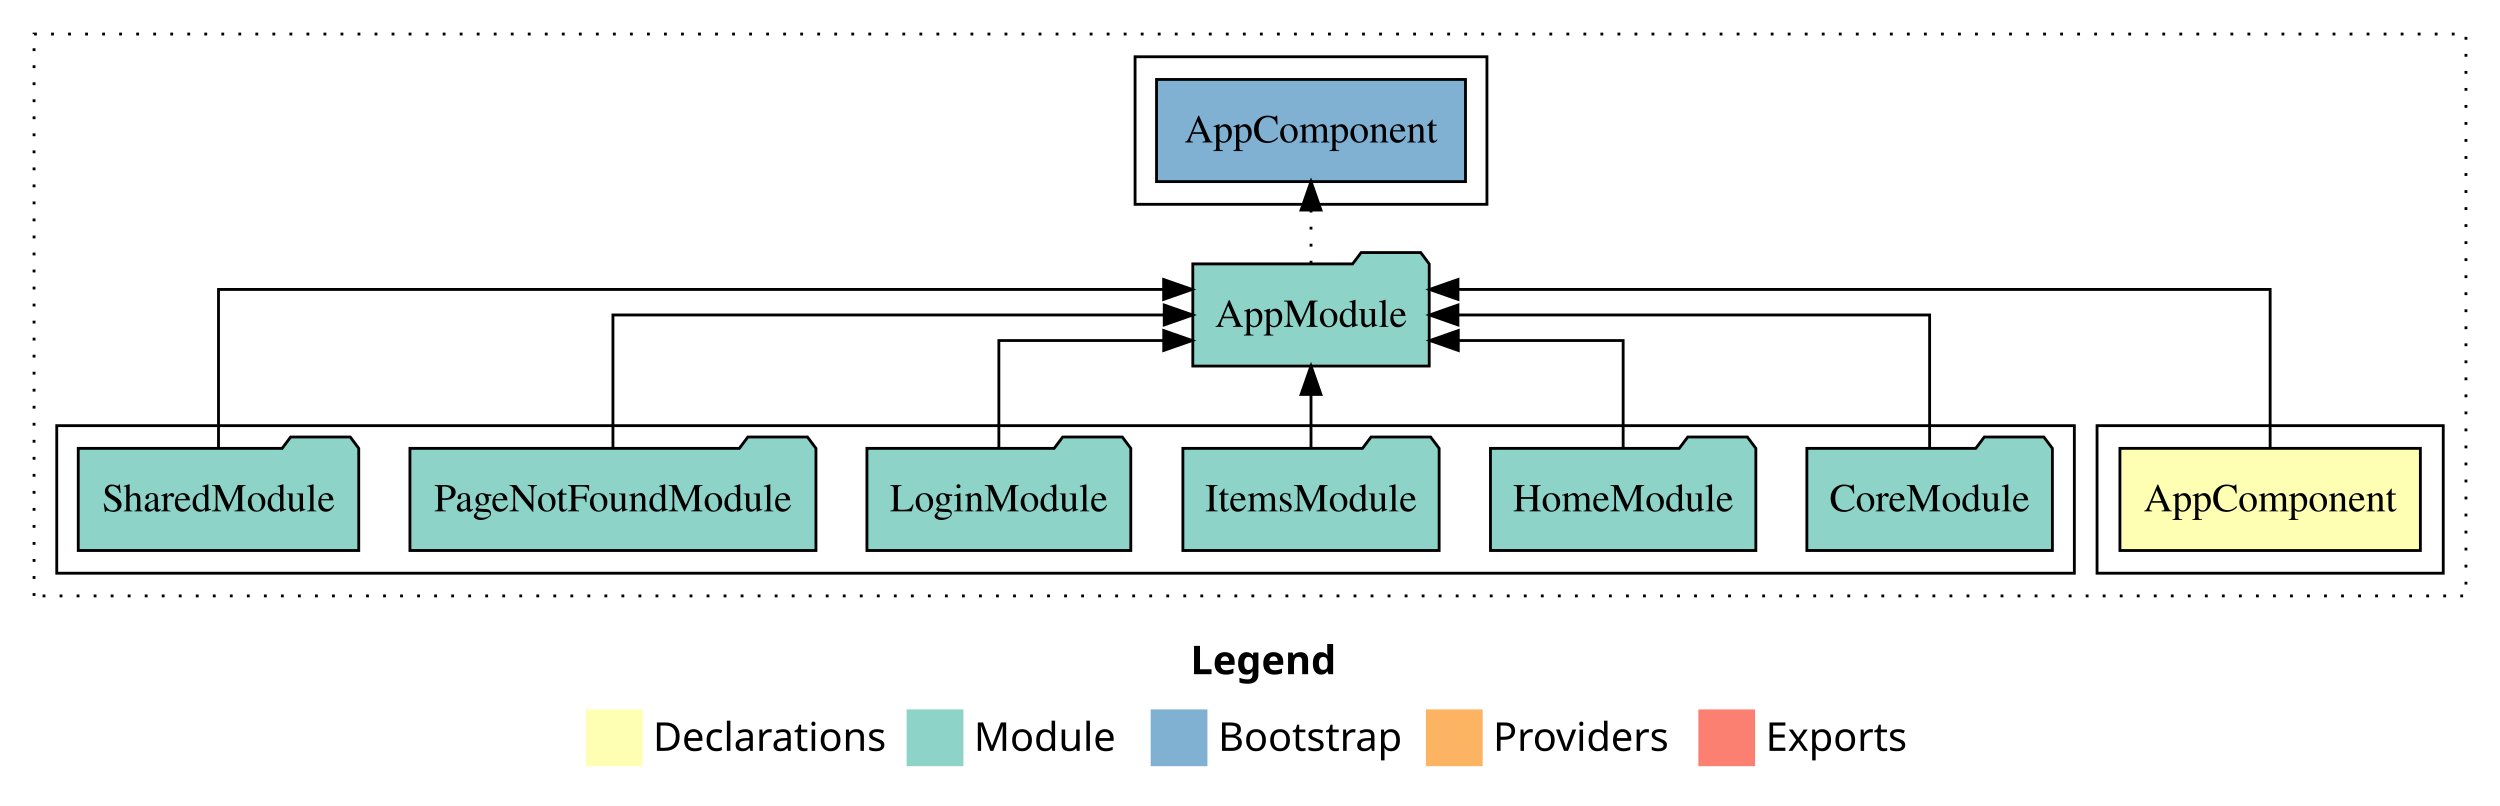
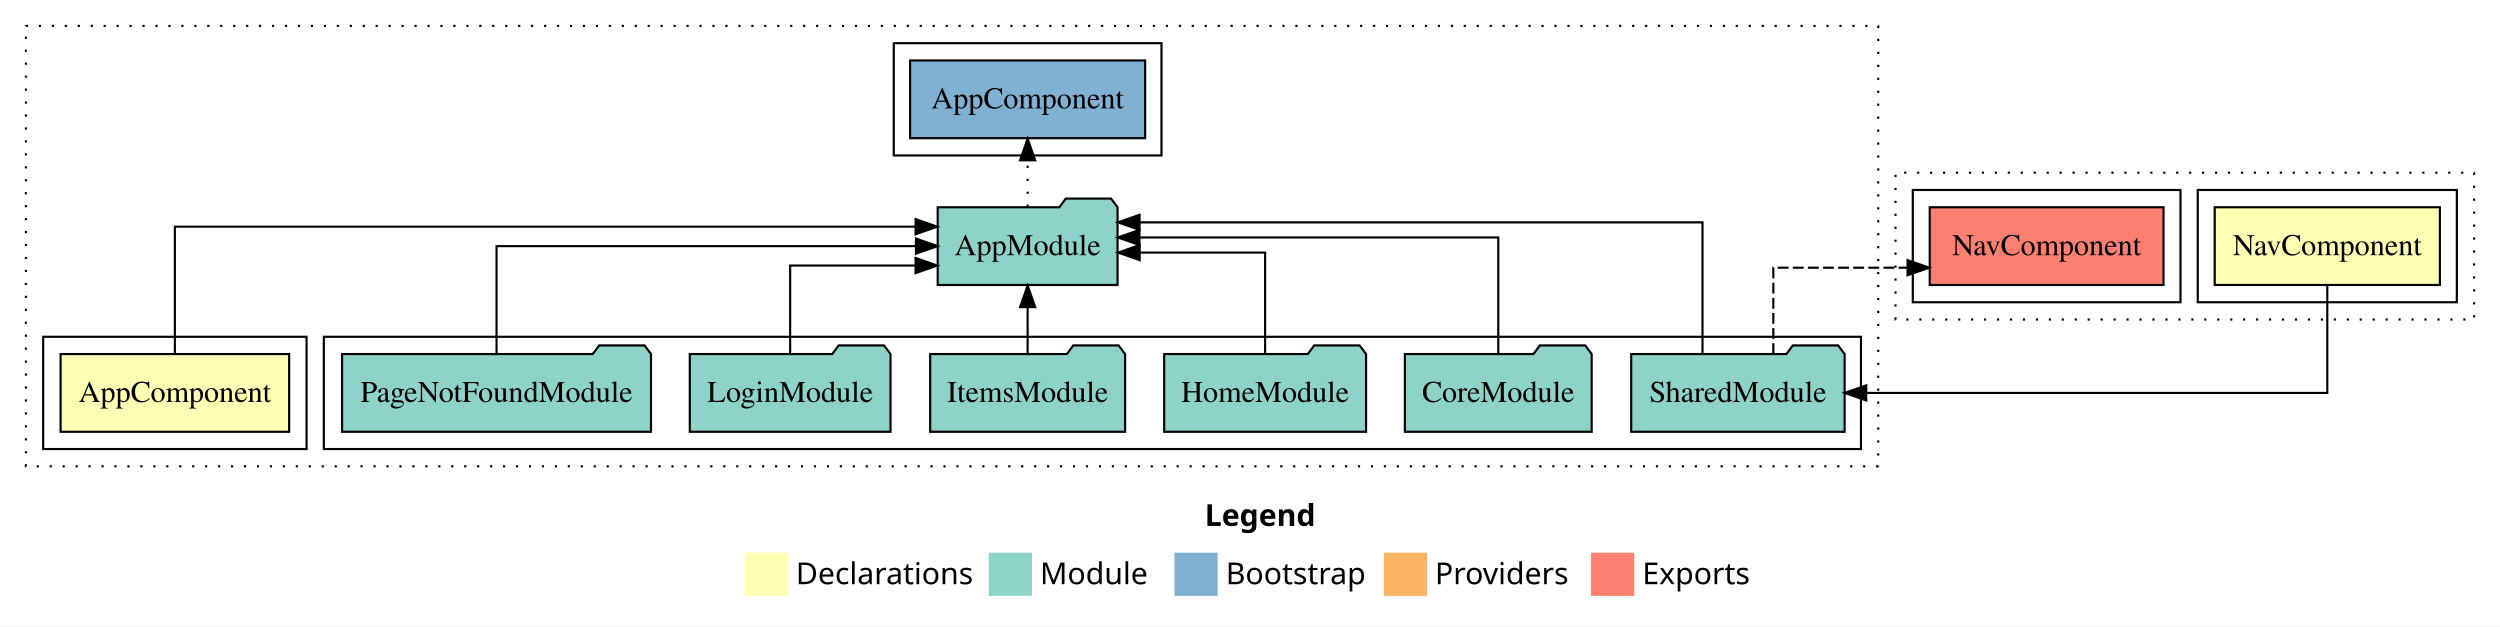
- <svg xmlns="http://www.w3.org/2000/svg" width="881pt" height="284pt" viewBox="0.00 0.00 881.00 284.00">
-   <g id="graph0" class="graph" transform="scale(1 1) rotate(0) translate(4 280)">
-     <polygon fill="#ffffff" stroke="transparent" points="-4,4 -4,-280 877,-280 877,4 -4,4" />
-     <text text-anchor="start" x="415.509" y="-42.4" font-family="sans-serif" font-weight="bold" font-size="14.00" fill="#000000">Legend</text>
-     <polygon fill="#ffffb3" stroke="transparent" points="202.5,-10 202.5,-30 222.5,-30 222.5,-10 202.5,-10" />
-     <text text-anchor="start" x="226.129" y="-15.4" font-family="sans-serif" font-size="14.00" fill="#000000">  Declarations</text>
-     <polygon fill="#8dd3c7" stroke="transparent" points="315.5,-10 315.5,-30 335.5,-30 335.5,-10 315.5,-10" />
-     <text text-anchor="start" x="339.225" y="-15.4" font-family="sans-serif" font-size="14.00" fill="#000000">  Module</text>
-     <polygon fill="#80b1d3" stroke="transparent" points="401.5,-10 401.5,-30 421.5,-30 421.5,-10 401.5,-10" />
-     <text text-anchor="start" x="425.281" y="-15.4" font-family="sans-serif" font-size="14.00" fill="#000000">  Bootstrap</text>
-     <polygon fill="#fdb462" stroke="transparent" points="498.5,-10 498.5,-30 518.5,-30 518.5,-10 498.5,-10" />
-     <text text-anchor="start" x="522.173" y="-15.4" font-family="sans-serif" font-size="14.00" fill="#000000">  Providers</text>
-     <polygon fill="#fb8072" stroke="transparent" points="594.5,-10 594.5,-30 614.5,-30 614.5,-10 594.5,-10" />
-     <text text-anchor="start" x="618.226" y="-15.4" font-family="sans-serif" font-size="14.00" fill="#000000">  Exports</text>
+ <svg xmlns="http://www.w3.org/2000/svg" width="1158pt" height="290pt" viewBox="0.00 0.00 1158.00 290.00">
+   <g id="graph0" class="graph" transform="scale(1 1) rotate(0) translate(4 286)">
+     <polygon fill="#ffffff" stroke="transparent" points="-4,4 -4,-286 1154,-286 1154,4 -4,4" />
+     <text text-anchor="start" x="554.009" y="-42.4" font-family="sans-serif" font-weight="bold" font-size="14.00" fill="#000000">Legend</text>
+     <polygon fill="#ffffb3" stroke="transparent" points="341,-10 341,-30 361,-30 361,-10 341,-10" />
+     <text text-anchor="start" x="364.629" y="-15.4" font-family="sans-serif" font-size="14.00" fill="#000000">  Declarations</text>
+     <polygon fill="#8dd3c7" stroke="transparent" points="454,-10 454,-30 474,-30 474,-10 454,-10" />
+     <text text-anchor="start" x="477.725" y="-15.4" font-family="sans-serif" font-size="14.00" fill="#000000">  Module</text>
+     <polygon fill="#80b1d3" stroke="transparent" points="540,-10 540,-30 560,-30 560,-10 540,-10" />
+     <text text-anchor="start" x="563.781" y="-15.4" font-family="sans-serif" font-size="14.00" fill="#000000">  Bootstrap</text>
+     <polygon fill="#fdb462" stroke="transparent" points="637,-10 637,-30 657,-30 657,-10 637,-10" />
+     <text text-anchor="start" x="660.673" y="-15.4" font-family="sans-serif" font-size="14.00" fill="#000000">  Providers</text>
+     <polygon fill="#fb8072" stroke="transparent" points="733,-10 733,-30 753,-30 753,-10 733,-10" />
+     <text text-anchor="start" x="756.726" y="-15.4" font-family="sans-serif" font-size="14.00" fill="#000000">  Exports</text>
    <g id="clust1" class="cluster">
-       <polygon fill="none" stroke="#000000" stroke-dasharray="1,5" points="8,-70 8,-268 865,-268 865,-70 8,-70" />
+       <polygon fill="none" stroke="#000000" stroke-dasharray="1,5" points="8,-70 8,-274 866,-274 866,-70 8,-70" />
    </g>
    <g id="clust2" class="cluster">
-       <polygon fill="none" stroke="#000000" points="735,-78 735,-130 857,-130 857,-78 735,-78" />
+       <polygon fill="none" stroke="#000000" points="16,-78 16,-130 138,-130 138,-78 16,-78" />
    </g>
    <g id="clust4" class="cluster">
-       <polygon fill="none" stroke="#000000" points="16,-78 16,-130 727,-130 727,-78 16,-78" />
+       <polygon fill="none" stroke="#000000" points="146,-78 146,-130 858,-130 858,-78 146,-78" />
    </g>
    <g id="clust6" class="cluster">
-       <polygon fill="none" stroke="#000000" points="396,-208 396,-260 520,-260 520,-208 396,-208" />
+       <polygon fill="none" stroke="#000000" points="410,-214 410,-266 534,-266 534,-214 410,-214" />
+     </g>
+     <g id="clust38" class="cluster">
+       <polygon fill="none" stroke="#000000" stroke-dasharray="1,5" points="874,-138 874,-206 1142,-206 1142,-138 874,-138" />
+     </g>
+     <g id="clust39" class="cluster">
+       <polygon fill="none" stroke="#000000" points="1014,-146 1014,-198 1134,-198 1134,-146 1014,-146" />
+     </g>
+     <g id="clust42" class="cluster">
+       <polygon fill="none" stroke="#000000" points="882,-146 882,-198 1006,-198 1006,-146 882,-146" />
    </g>
    <g id="node1" class="node">
-       <polygon fill="#ffffb3" stroke="#000000" points="848.94,-122 743.06,-122 743.06,-86 848.94,-86 848.94,-122" />
-       <text text-anchor="middle" x="796" y="-99.8" font-family="Times,serif" font-size="14.00" fill="#000000">AppComponent</text>
+       <polygon fill="#ffffb3" stroke="#000000" points="129.94,-122 24.06,-122 24.06,-86 129.94,-86 129.94,-122" />
+       <text text-anchor="middle" x="77" y="-99.8" font-family="Times,serif" font-size="14.00" fill="#000000">AppComponent</text>
    </g>
    <g id="node2" class="node">
-       <polygon fill="#8dd3c7" stroke="#000000" points="499.657,-187 496.657,-191 475.657,-191 472.657,-187 416.343,-187 416.343,-151 499.657,-151 499.657,-187" />
-       <text text-anchor="middle" x="458" y="-164.8" font-family="Times,serif" font-size="14.00" fill="#000000">AppModule</text>
+       <polygon fill="#8dd3c7" stroke="#000000" points="513.657,-190 510.657,-194 489.657,-194 486.657,-190 430.343,-190 430.343,-154 513.657,-154 513.657,-190" />
+       <text text-anchor="middle" x="472" y="-167.8" font-family="Times,serif" font-size="14.00" fill="#000000">AppModule</text>
    </g>
    <g id="edge1" class="edge">
-       <path fill="none" stroke="#000000" d="M796,-122.292C796,-144.206 796,-178 796,-178 796,-178 509.784,-178 509.784,-178" />
-       <polygon fill="#000000" stroke="#000000" points="509.784,-174.5 499.784,-178 509.784,-181.5 509.784,-174.5" />
+       <path fill="none" stroke="#000000" d="M77,-122.248C77,-145.018 77,-181 77,-181 77,-181 420.102,-181 420.102,-181" />
+       <polygon fill="#000000" stroke="#000000" points="420.102,-184.5 430.102,-181 420.102,-177.5 420.102,-184.5" />
    </g>
    <g id="node9" class="node">
-       <polygon fill="#80b1d3" stroke="#000000" points="512.439,-252 403.561,-252 403.561,-216 512.439,-216 512.439,-252" />
-       <text text-anchor="middle" x="458" y="-229.8" font-family="Times,serif" font-size="14.00" fill="#000000">AppComponent </text>
+       <polygon fill="#80b1d3" stroke="#000000" points="526.439,-258 417.561,-258 417.561,-222 526.439,-222 526.439,-258" />
+       <text text-anchor="middle" x="472" y="-235.8" font-family="Times,serif" font-size="14.00" fill="#000000">AppComponent </text>
    </g>
    <g id="edge8" class="edge">
-       <path fill="none" stroke="#000000" stroke-dasharray="1,5" d="M458,-187.106C458,-187.106 458,-205.991 458,-205.991" />
-       <polygon fill="#000000" stroke="#000000" points="454.5,-205.991 458,-215.991 461.5,-205.991 454.5,-205.991" />
+       <path fill="none" stroke="#000000" stroke-dasharray="1,5" d="M472,-190.223C472,-190.223 472,-211.727 472,-211.727" />
+       <polygon fill="#000000" stroke="#000000" points="468.5,-211.727 472,-221.727 475.5,-211.727 468.5,-211.727" />
    </g>
    <g id="node3" class="node">
-       <polygon fill="#8dd3c7" stroke="#000000" points="719.262,-122 716.262,-126 695.262,-126 692.262,-122 632.738,-122 632.738,-86 719.262,-86 719.262,-122" />
-       <text text-anchor="middle" x="676" y="-99.8" font-family="Times,serif" font-size="14.00" fill="#000000">CoreModule</text>
+       <polygon fill="#8dd3c7" stroke="#000000" points="733.262,-122 730.262,-126 709.262,-126 706.262,-122 646.738,-122 646.738,-86 733.262,-86 733.262,-122" />
+       <text text-anchor="middle" x="690" y="-99.8" font-family="Times,serif" font-size="14.00" fill="#000000">CoreModule</text>
    </g>
    <g id="edge2" class="edge">
-       <path fill="none" stroke="#000000" d="M676,-122.106C676,-141.339 676,-169 676,-169 676,-169 509.775,-169 509.775,-169" />
-       <polygon fill="#000000" stroke="#000000" points="509.775,-165.5 499.775,-169 509.775,-172.5 509.775,-165.5" />
+       <path fill="none" stroke="#000000" d="M690,-122.169C690,-143.498 690,-176 690,-176 690,-176 523.775,-176 523.775,-176" />
+       <polygon fill="#000000" stroke="#000000" points="523.775,-172.5 513.775,-176 523.775,-179.5 523.775,-172.5" />
    </g>
    <g id="node4" class="node">
-       <polygon fill="#8dd3c7" stroke="#000000" points="614.762,-122 611.762,-126 590.762,-126 587.762,-122 521.238,-122 521.238,-86 614.762,-86 614.762,-122" />
-       <text text-anchor="middle" x="568" y="-99.8" font-family="Times,serif" font-size="14.00" fill="#000000">HomeModule</text>
+       <polygon fill="#8dd3c7" stroke="#000000" points="628.762,-122 625.762,-126 604.762,-126 601.762,-122 535.238,-122 535.238,-86 628.762,-86 628.762,-122" />
+       <text text-anchor="middle" x="582" y="-99.8" font-family="Times,serif" font-size="14.00" fill="#000000">HomeModule</text>
    </g>
    <g id="edge3" class="edge">
-       <path fill="none" stroke="#000000" d="M568,-122.027C568,-138.398 568,-160 568,-160 568,-160 509.9,-160 509.9,-160" />
-       <polygon fill="#000000" stroke="#000000" points="509.9,-156.5 499.9,-160 509.9,-163.5 509.9,-156.5" />
+       <path fill="none" stroke="#000000" d="M582,-122.106C582,-141.339 582,-169 582,-169 582,-169 523.9,-169 523.9,-169" />
+       <polygon fill="#000000" stroke="#000000" points="523.9,-165.5 513.9,-169 523.9,-172.5 523.9,-165.5" />
    </g>
    <g id="node5" class="node">
-       <polygon fill="#8dd3c7" stroke="#000000" points="503.151,-122 500.151,-126 479.151,-126 476.151,-122 412.849,-122 412.849,-86 503.151,-86 503.151,-122" />
-       <text text-anchor="middle" x="458" y="-99.8" font-family="Times,serif" font-size="14.00" fill="#000000">ItemsModule</text>
+       <polygon fill="#8dd3c7" stroke="#000000" points="517.152,-122 514.152,-126 493.151,-126 490.151,-122 426.849,-122 426.849,-86 517.152,-86 517.152,-122" />
+       <text text-anchor="middle" x="472" y="-99.8" font-family="Times,serif" font-size="14.00" fill="#000000">ItemsModule</text>
    </g>
    <g id="edge4" class="edge">
-       <path fill="none" stroke="#000000" d="M458,-122.106C458,-122.106 458,-140.991 458,-140.991" />
-       <polygon fill="#000000" stroke="#000000" points="454.5,-140.991 458,-150.991 461.5,-140.991 454.5,-140.991" />
+       <path fill="none" stroke="#000000" d="M472,-122.223C472,-122.223 472,-143.727 472,-143.727" />
+       <polygon fill="#000000" stroke="#000000" points="468.5,-143.727 472,-153.727 475.5,-143.727 468.5,-143.727" />
    </g>
    <g id="node6" class="node">
-       <polygon fill="#8dd3c7" stroke="#000000" points="394.493,-122 391.493,-126 370.493,-126 367.493,-122 301.507,-122 301.507,-86 394.493,-86 394.493,-122" />
-       <text text-anchor="middle" x="348" y="-99.8" font-family="Times,serif" font-size="14.00" fill="#000000">LoginModule</text>
+       <polygon fill="#8dd3c7" stroke="#000000" points="408.493,-122 405.493,-126 384.493,-126 381.493,-122 315.507,-122 315.507,-86 408.493,-86 408.493,-122" />
+       <text text-anchor="middle" x="362" y="-99.8" font-family="Times,serif" font-size="14.00" fill="#000000">LoginModule</text>
    </g>
    <g id="edge5" class="edge">
-       <path fill="none" stroke="#000000" d="M348,-122.027C348,-138.398 348,-160 348,-160 348,-160 406.1,-160 406.1,-160" />
-       <polygon fill="#000000" stroke="#000000" points="406.1,-163.5 416.1,-160 406.1,-156.5 406.1,-163.5" />
+       <path fill="none" stroke="#000000" d="M362,-122.022C362,-139.373 362,-163 362,-163 362,-163 420.1,-163 420.1,-163" />
+       <polygon fill="#000000" stroke="#000000" points="420.1,-166.5 430.1,-163 420.1,-159.5 420.1,-166.5" />
    </g>
    <g id="node7" class="node">
-       <polygon fill="#8dd3c7" stroke="#000000" points="283.542,-122 280.542,-126 259.542,-126 256.542,-122 140.458,-122 140.458,-86 283.542,-86 283.542,-122" />
-       <text text-anchor="middle" x="212" y="-99.8" font-family="Times,serif" font-size="14.00" fill="#000000">PageNotFoundModule</text>
+       <polygon fill="#8dd3c7" stroke="#000000" points="297.542,-122 294.542,-126 273.542,-126 270.542,-122 154.458,-122 154.458,-86 297.542,-86 297.542,-122" />
+       <text text-anchor="middle" x="226" y="-99.8" font-family="Times,serif" font-size="14.00" fill="#000000">PageNotFoundModule</text>
    </g>
    <g id="edge6" class="edge">
-       <path fill="none" stroke="#000000" d="M212,-122.106C212,-141.339 212,-169 212,-169 212,-169 406.269,-169 406.269,-169" />
-       <polygon fill="#000000" stroke="#000000" points="406.269,-172.5 416.269,-169 406.269,-165.5 406.269,-172.5" />
+       <path fill="none" stroke="#000000" d="M226,-122.223C226,-142.365 226,-172 226,-172 226,-172 420.269,-172 420.269,-172" />
+       <polygon fill="#000000" stroke="#000000" points="420.269,-175.5 430.269,-172 420.269,-168.5 420.269,-175.5" />
    </g>
    <g id="node8" class="node">
-       <polygon fill="#8dd3c7" stroke="#000000" points="122.423,-122 119.423,-126 98.423,-126 95.423,-122 23.577,-122 23.577,-86 122.423,-86 122.423,-122" />
-       <text text-anchor="middle" x="73" y="-99.8" font-family="Times,serif" font-size="14.00" fill="#000000">SharedModule</text>
+       <polygon fill="#8dd3c7" stroke="#000000" points="850.423,-122 847.423,-126 826.423,-126 823.423,-122 751.577,-122 751.577,-86 850.423,-86 850.423,-122" />
+       <text text-anchor="middle" x="801" y="-99.8" font-family="Times,serif" font-size="14.00" fill="#000000">SharedModule</text>
    </g>
    <g id="edge7" class="edge">
-       <path fill="none" stroke="#000000" d="M73,-122.292C73,-144.206 73,-178 73,-178 73,-178 406.065,-178 406.065,-178" />
-       <polygon fill="#000000" stroke="#000000" points="406.065,-181.5 416.065,-178 406.065,-174.5 406.065,-181.5" />
+       <path fill="none" stroke="#000000" d="M784.596,-122.323C784.596,-145.66 784.596,-183 784.596,-183 784.596,-183 523.834,-183 523.834,-183" />
+       <polygon fill="#000000" stroke="#000000" points="523.834,-179.5 513.834,-183 523.834,-186.5 523.834,-179.5" />
+     </g>
+     <g id="node11" class="node">
+       <polygon fill="#fb8072" stroke="#000000" points="998.154,-190 889.846,-190 889.846,-154 998.154,-154 998.154,-190" />
+       <text text-anchor="middle" x="944" y="-167.8" font-family="Times,serif" font-size="14.00" fill="#000000">NavComponent </text>
+     </g>
+     <g id="edge10" class="edge">
+       <path fill="none" stroke="#000000" stroke-dasharray="5,2" d="M817.404,-122.034C817.404,-139.06 817.404,-162 817.404,-162 817.404,-162 879.577,-162 879.577,-162" />
+       <polygon fill="#000000" stroke="#000000" points="879.577,-165.5 889.577,-162 879.577,-158.5 879.577,-165.5" />
+     </g>
+     <g id="node10" class="node">
+       <polygon fill="#ffffb3" stroke="#000000" points="1126.154,-190 1021.846,-190 1021.846,-154 1126.154,-154 1126.154,-190" />
+       <text text-anchor="middle" x="1074" y="-167.8" font-family="Times,serif" font-size="14.00" fill="#000000">NavComponent</text>
+     </g>
+     <g id="edge9" class="edge">
+       <path fill="none" stroke="#000000" d="M1074,-153.777C1074,-133.635 1074,-104 1074,-104 1074,-104 860.438,-104 860.438,-104" />
+       <polygon fill="#000000" stroke="#000000" points="860.438,-100.5 850.438,-104 860.438,-107.5 860.438,-100.5" />
    </g>
  </g>
</svg>
